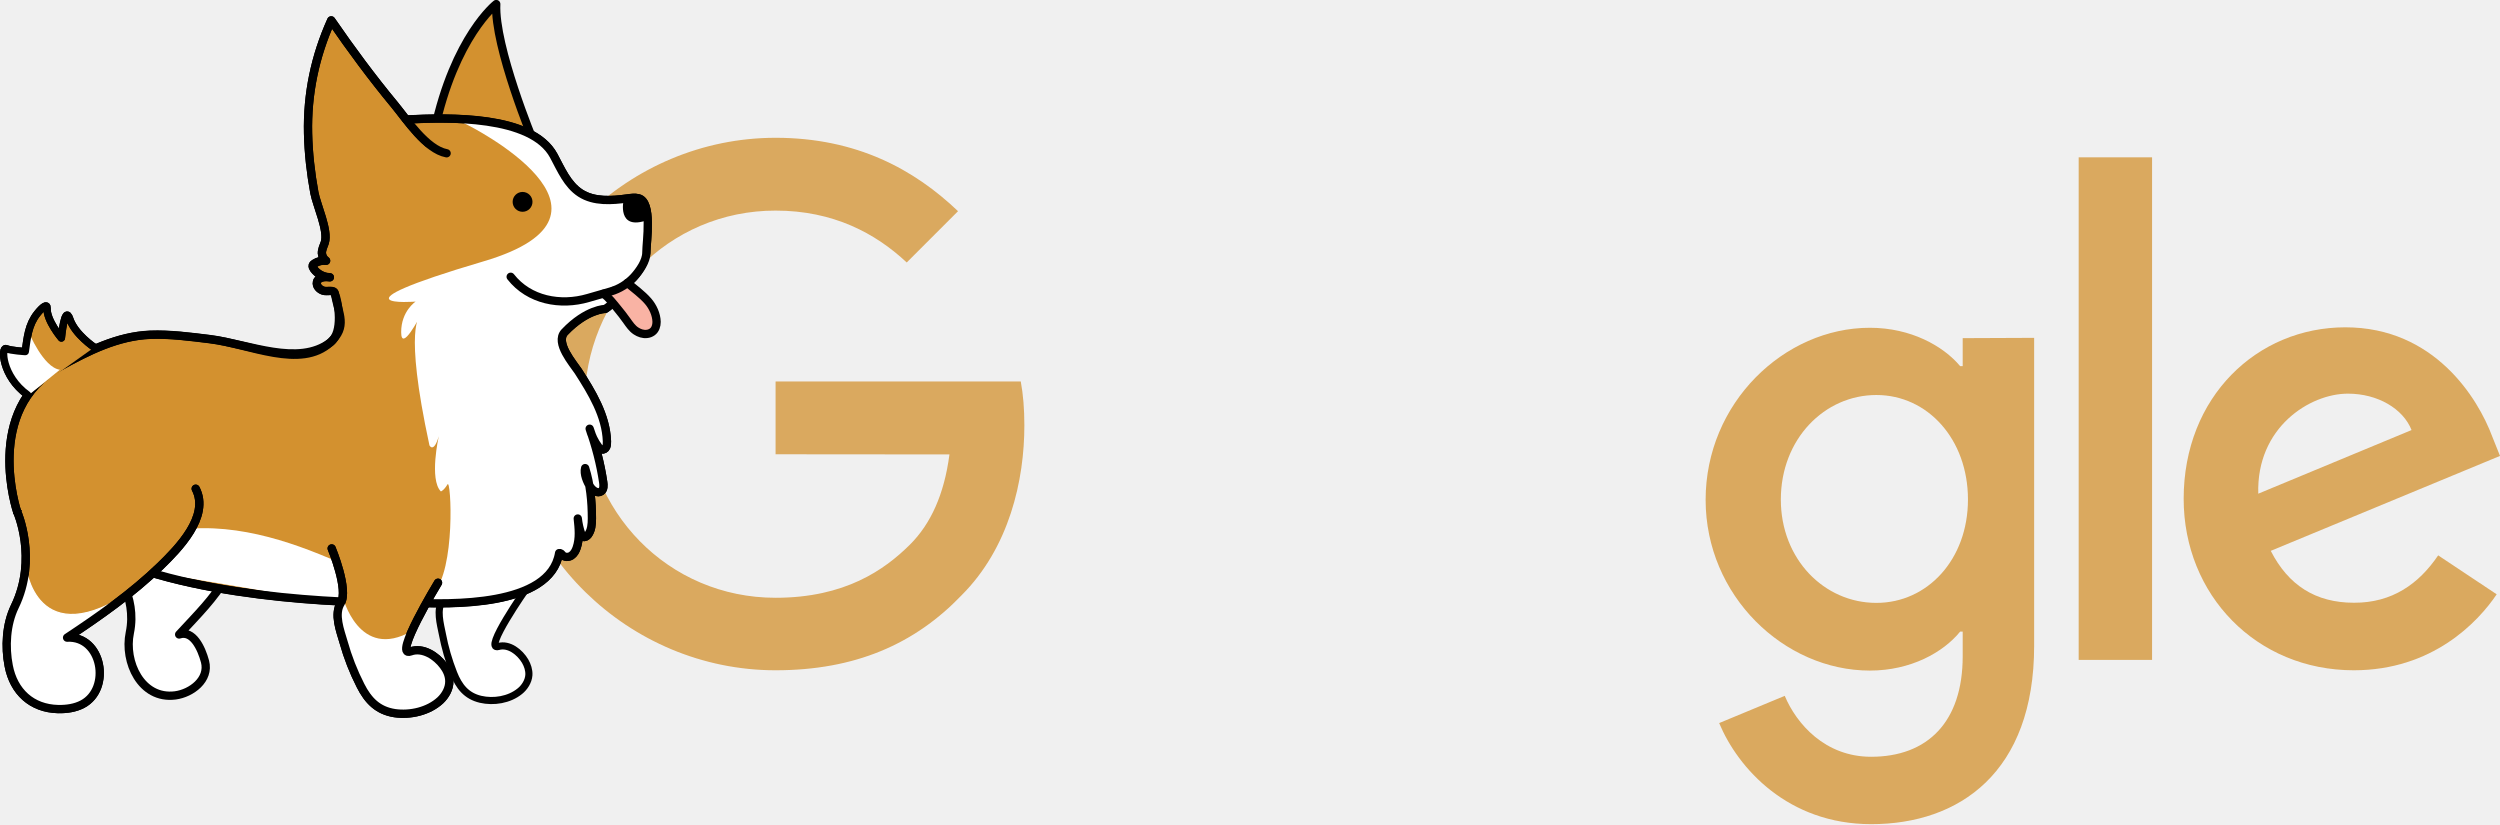
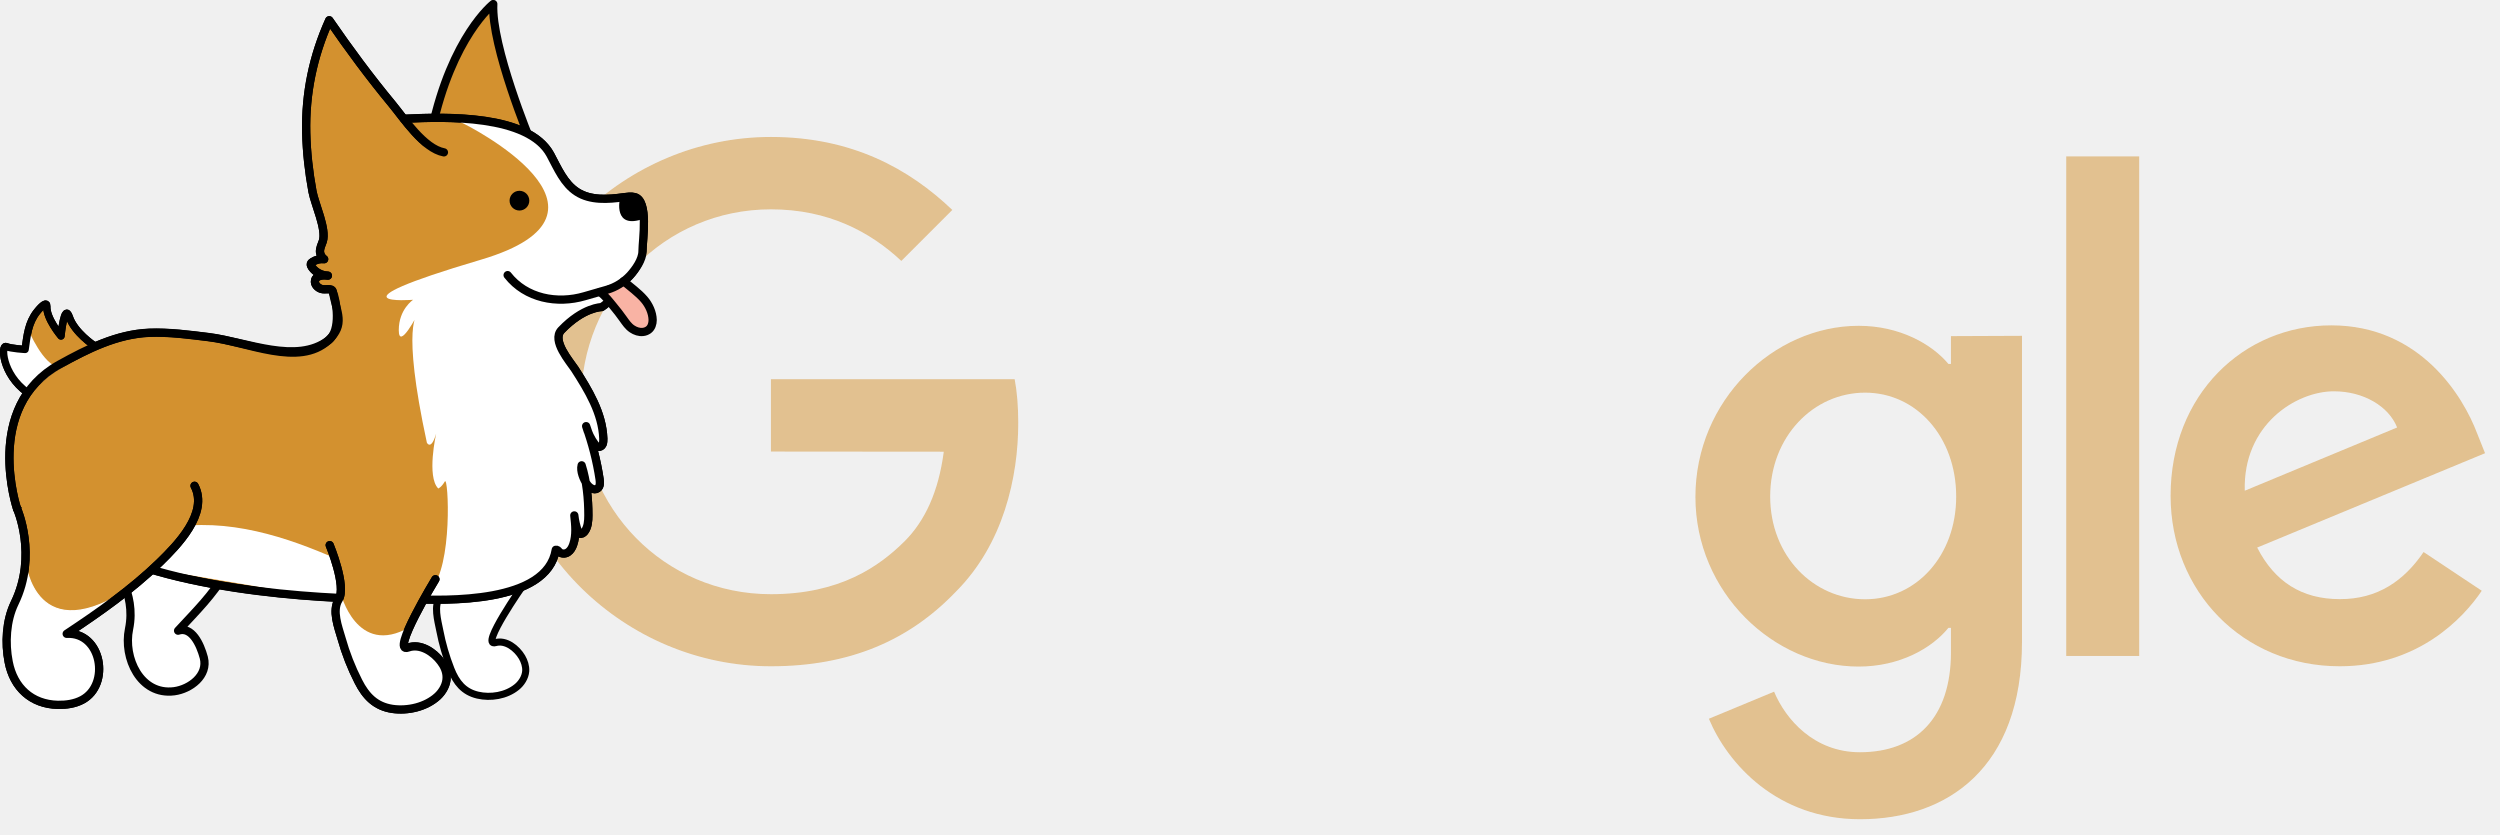
- <svg xmlns="http://www.w3.org/2000/svg" version="1.1" id="Layer_1" x="0px" y="0px" viewBox="0 0 1662 547.8" style="enable-background:new 0 0 1662 547.8;" xml:space="preserve">
+ <svg xmlns="http://www.w3.org/2000/svg" version="1.1" id="Layer_1" x="0px" y="0px" viewBox="0 0 1672 557.8" style="enable-background:new 0 0 1672 557.8;" xml:space="preserve">
  <style type="text/css">
- 	.st0{opacity:0.75;fill:#D3912F;enable-background:new    ;}
+     #google {opacity:0.5;fill:#D3912F;stroke:none;stroke-width:10;stroke-linecap:round;stroke-linejoin:round;stroke-miterlimit:10;enable-background:new;}
+     
+     
	.st1{fill:#FFFFFF;stroke:#000000;stroke-width:5.516;stroke-linecap:round;stroke-linejoin:round;stroke-miterlimit:10;}
	.st2{fill:#FFFFFF;stroke:#000000;stroke-width:4.733;stroke-linecap:round;stroke-linejoin:round;stroke-miterlimit:10;}
	.st3{fill:#D3912F;stroke:#000000;stroke-width:5.516;stroke-linecap:round;stroke-linejoin:round;stroke-miterlimit:10;}
- 	.st4{fill:#FFFFFF;}
- 	.st5{fill:none;stroke:#000000;stroke-width:5.516;stroke-linecap:round;stroke-linejoin:round;stroke-miterlimit:10;}
- 	.st6{fill:#F9B3A4;stroke:#000000;stroke-width:5.516;stroke-linecap:round;stroke-linejoin:round;stroke-miterlimit:10;}
- 	.st7{fill:#FFFFFF;stroke:#FFFFFF;stroke-width:0.788;stroke-linecap:round;stroke-linejoin:round;stroke-miterlimit:10;}
- 	.st8{fill:#D3912F;stroke:#000000;stroke-width:4.91;stroke-linecap:round;stroke-linejoin:round;stroke-miterlimit:10;}
- 	.st9{fill:none;stroke:#000000;stroke-width:4.91;stroke-linecap:round;stroke-linejoin:round;stroke-miterlimit:10;}
+ 	.st4{fill:#D3912F;stroke:#000000;stroke-width:4.91;stroke-linecap:round;stroke-linejoin:round;stroke-miterlimit:10;}
+ 	.st5{fill:#FFFFFF;}
+ 	.st6{fill:none;stroke:#000000;stroke-width:4.91;stroke-linecap:round;stroke-linejoin:round;stroke-miterlimit:10;}
+ 	.st7{fill:none;stroke:#000000;stroke-width:5.516;stroke-linecap:round;stroke-linejoin:round;stroke-miterlimit:10;}
+ 	.st8{fill:#F9B3A4;stroke:#000000;stroke-width:5.516;stroke-linecap:round;stroke-linejoin:round;stroke-miterlimit:10;}
+ 	.st9{fill:#FFFFFF;stroke:#FFFFFF;stroke-width:0.788;stroke-linecap:round;stroke-linejoin:round;stroke-miterlimit:10;}
+     
+     
+     #tail{
+     animation: tailShake .75s infinite;
+     }
+     
+     #tongue{
+     animation: swing .75s infinite;
+     }
+     
+     @keyframes swing {
+   0%, 100% { transform: rotate(-.1deg); }
+   50% { transform: rotate(.5deg); }
+ }
+     
+     @keyframes tailShake {
+   0% {
+     -webkit-transform: translateX(0);
+     transform: translateX(0);
+   }
+ 
+   6.5% {
+     -webkit-transform: translateX(-1px) rotateY(-2deg);
+     transform: translateX(-1px) rotateY(-2deg);
+   }
+ 
+   18.5% {
+     -webkit-transform: translateX(1px) rotateY(2deg);
+     transform: translateX(1px) rotateY(2deg);
+   }
+ 
+   31.5% {
+     -webkit-transform: translateX(-2px) rotateY(-2deg);
+     transform: translateX(-2px) rotateY(-2deg);
+   }
+ 
+   43.5% {
+     -webkit-transform: translateX(2px) rotateY(3deg);
+     transform: translateX(2px) rotateY(3deg);
+   }
+ 
+   50% {
+     -webkit-transform: translateX(0);
+     transform: translateX(0);
+   }
+ }
+ 
+ .tailShake {
+   animation-timing-function: ease-in-out;
+   animation-name: tailShake;
+ }
</style>
-   <path class="st0" d="M1352.3,224.6v204.7c0,84.2-49.7,118.6-108.3,118.6c-55.3,0-88.5-37-101.1-67.2l43.6-18.1  c7.8,18.6,26.8,40.5,57.4,40.5c37.6,0,60.9-23.2,60.9-66.8v-16.4h-1.7c-11.2,13.8-32.8,25.9-60,25.9c-57,0-109.2-49.7-109.2-113.5  c0-64.4,52.2-114.4,109.2-114.4c27.2,0,48.8,12.1,60,25.5h1.7v-18.6L1352.3,224.6L1352.3,224.6z M1308.3,332.1  c0-40.1-26.8-69.5-60.9-69.5c-34.5,0-63.5,29.3-63.5,69.5c0,39.7,28.9,68.7,63.5,68.7C1281.5,400.8,1308.3,371.8,1308.3,332.1z" />
-   <path class="st0" d="M1430.7,104.6v334.1h-48.8V104.6H1430.7z" />
-   <path class="st0" d="M1620.9,369.2l38.9,25.9c-12.5,18.6-42.8,50.5-95,50.5c-64.8,0-113.1-50.1-113.1-114c0-67.8,48.8-114,107.5-114  c59.2,0,88.1,47.1,97.6,72.5l5.2,13l-152.4,63.1c11.7,22.9,29.8,34.5,55.3,34.5C1590.3,400.8,1608,388.2,1620.9,369.2L1620.9,369.2z   M1501.3,328.2l101.9-42.3c-5.6-14.2-22.5-24.2-42.3-24.2C1535.5,261.7,1500,284.2,1501.3,328.2z" />
-   <path class="st0" d="M515.6,302v-48.4h163c1.6,8.4,2.4,18.4,2.4,29.2c0,36.3-9.9,81.2-41.9,113.1c-31.1,32.4-70.8,49.7-123.5,49.7  c-97.6,0-179.6-79.5-179.6-177s82-177,179.6-177c54,0,92.4,21.2,121.3,48.8l-34.1,34.1C582.1,155.1,554,140,515.6,140  c-71.2,0-127,57.4-127,128.7s55.7,128.7,127,128.7c46.2,0,72.5-18.6,89.4-35.4c13.7-13.7,22.7-33.2,26.2-59.9L515.6,302z" />
+   <g id="google">
+     <path id="g2" class="st0" d="M1352.3,224.6v204.7c0,84.2-49.7,118.6-108.3,118.6c-55.3,0-88.5-37-101.1-67.2l43.6-18.1  c7.8,18.6,26.8,40.5,57.4,40.5c37.6,0,60.9-23.2,60.9-66.8v-16.4h-1.7c-11.2,13.8-32.8,25.9-60,25.9c-57,0-109.2-49.7-109.2-113.5  c0-64.4,52.2-114.4,109.2-114.4c27.2,0,48.8,12.1,60,25.5h1.7v-18.6L1352.3,224.6L1352.3,224.6z M1308.3,332.1  c0-40.1-26.8-69.5-60.9-69.5c-34.5,0-63.5,29.3-63.5,69.5c0,39.7,28.9,68.7,63.5,68.7C1281.5,400.8,1308.3,371.8,1308.3,332.1z" />
+     <path id="L" class="st0" d="M1430.7,104.6v334.1h-48.8V104.6H1430.7z" />
+     <path id="E" class="st0" d="M1620.9,369.2l38.9,25.9c-12.5,18.6-42.8,50.5-95,50.5c-64.8,0-113.1-50.1-113.1-114  c0-67.8,48.8-114,107.5-114c59.2,0,88.1,47.1,97.6,72.5l5.2,13l-152.4,63.1c11.7,22.9,29.8,34.5,55.3,34.5  C1590.3,400.8,1608,388.2,1620.9,369.2L1620.9,369.2z M1501.3,328.2l101.9-42.3c-5.6-14.2-22.5-24.2-42.3-24.2  C1535.5,261.7,1500,284.2,1501.3,328.2z" />
+     <path id="G" class="st0" d="M515.6,302v-48.4h163c1.6,8.4,2.4,18.4,2.4,29.2c0,36.3-9.9,81.2-41.9,113.1  c-31.1,32.4-70.8,49.7-123.5,49.7c-97.6,0-179.6-79.5-179.6-177s82-177,179.6-177c54,0,92.4,21.2,121.3,48.8l-34.1,34.1  C582.1,155.1,554,140,515.6,140c-71.2,0-127,57.4-127,128.7s55.7,128.7,127,128.7c46.2,0,72.5-18.6,89.4-35.4  c13.7-13.7,22.7-33.2,26.2-59.9L515.6,302z" />
+   </g>
  <path class="st1" d="M75.3,377.4c0,0,16.1,18.5,11,43.3c-4,19.2,7.5,44.5,30.2,41.6c10.7-1.4,22.9-10.5,19.8-22.5  c-2.4-9-8.1-21.1-17.2-18c13-14.1,22.3-23,32.3-39.2c6.4-10.2,17.7-29.2,7.2-39.8" />
  <path class="st2" d="M291.7,366.9c0,0,7.8,24.8,2.6,32.1c-4.4,6.1-1.5,15.9-0.2,22.6c1.7,8.9,4.2,17.5,7.5,25.9  c3.5,8.9,8.5,15.2,17.9,17.4c8.6,2,19,0.4,26.1-5.4c3-2.4,5.7-6.4,6-10.7c0.2-3.3-0.9-6.5-2.5-9.3c-3.5-5.9-10.7-11.7-17.8-9.7  c-10.5,3,18.6-38.5,18.6-38.5" />
  <path class="st3" d="M407.4,189.9c0,0,5.8,8.5-5,15.4c0,0-12.3,0-27,15.4c-6.6,7,5.7,21,9,26c9,14,18.5,29.5,19.1,46.6  c0,1.3,0,2.6-0.5,3.8s-1.9,2-3.1,1.7c-0.9-0.2-1.5-1-2-1.7c-2.7-3.6-4.7-7.8-5.9-12.2c4.1,11.5,7.2,23.4,9,35.5  c0.3,2.2,0.5,4.9-1.4,6.2c-2.3,1.6-5.4-0.5-7-2.8c-2.4-3.5-4.6-9-3.6-12.7c3.4,10.7,4.5,22.4,4.5,33.5c0,3.8-0.3,7.9-2.6,10.9  c-0.8,1-2.2,1.9-3.3,1.3c-0.6-0.4-0.9-1-1.1-1.7c-1.2-3.4-2-6.9-2.4-10.5c0.7,6.5,1.4,13.2-0.7,19.4c-0.7,2.1-1.8,4.1-3.6,5.3  c-1.8,1.2-4.5,1.2-6-0.5c-0.7-0.8-1.1-1.4-2.1-1.2c-5.9,36.1-73.6,34-97.8,33c0,0-100.1,2.9-176.2-20.8  c-76.1-23.8-86.3-39.6-86.3-39.6s-23-68.1,28.5-96.6c18.6-10.3,38.3-20.2,59.9-21.1c13.3-0.5,26.6,1.3,39.7,2.9  c26.4,3.3,60.5,20.4,80.1,2.2c11.5-10.7,5.7-18.1,2.9-32.8c-0.5-2.5-5.1-0.8-7.6-1.6s-4.8-3.1-4.2-5.7c0.7-3.3,5.3-3.7,8.6-3.2  c-4.2-0.1-8.3-2.2-10.7-5.6c-0.5-0.7-0.9-1.5-0.7-2.3c0.2-0.6,0.7-1,1.2-1.3c2.3-1.5,5-2.1,7.7-1.8c-1.6-1.1-2.6-2.9-2.8-4.9  c-0.1-2.5,1.1-4.8,1.9-7.1c2.6-8.1-5.3-24.7-6.9-33.2c-2.4-13-3.9-26.2-4.2-39.4c-0.6-26.3,4.6-51.2,15.4-75.2  c13.2,19.2,27.1,38,42,56c8,9.7,21.2,29.8,34.7,32.3" />
  <path class="st3" d="M354.8,94.3c0,0-26.3-63.3-24.9-91.6c0,0-27.7,21.5-41.1,84.2" />
+   <g id="tail">
+     <path class="st4" d="M62.7,230.9c0,0-12.9-8.6-16.3-18.8s-5.6,12.6-5.6,12.6s-9.9-11.6-9.5-19.9c0.1-3.1-3-0.8-6.5,3.6   c-6,7.5-6.7,16.1-8,25.3c0,0-9.3-0.5-12.7-1.9S1,250,18.3,262.5" />
+     <path class="st5" d="M19.1,220.8c0,0,9.7,23.5,20.7,25l-20.7,16.8L5.9,248.1l-3.4-13.8l14.4-0.6l-0.9-9.6" />
+     <path class="st6" d="M62.7,230.9c0,0-12.9-8.6-16.3-18.8s-5.6,12.6-5.6,12.6s-9.9-11.6-9.5-19.9c0.1-3.1-3-0.8-6.5,3.6   c-6,7.5-6.7,16.1-8,25.3c0,0-9.3-0.5-12.7-1.9S1,250,18.3,262.5" />
+   </g>
  <path class="st3" d="M271.9,79.4c27-1.3,81.6-2.9,96.2,24.1c4.9,9.1,9.1,19.3,17.8,24.9c9,5.8,20.7,5,31.3,3.5  c2.4-0.3,4.9-0.7,7.2-0.1c9.6,2.3,5.3,28.8,5.3,36.1c0,0-3.9,23.5-29.7,27.4c0,0-38.2,17.4-60.6-11.2" />
-   <path class="st4" d="M310.9,83.1c0,0,117.9,58.9,10.7,90.6s-45.3,26.8-45.3,26.8s-9.6,6.3-9.6,20.3s12.7-10.8,12.7-10.8  s-11.3,5.5,6.1,86.1c0,0,2.8,5.5,6.2-6.1c0,0-6.5,28.8,1.4,36.7c0,0,2-0.6,4.4-4.7s5.5,57.3-9.5,72.2  c-14.9,14.9-95.4-56.2-175.9-40.9s-80.5,15.3-80.5,15.3l58.3,9.8L223.6,401c0,0,121.4,1.3,126.1-9.6l10.6-5.5l8.5-8.5l3-9.9l6.5,2.8  l5.6-3.5l0.2-22.4l3.5,12.2l5.8-4.7v-12.8L389,311l3.4,11l3.2,4.6l4-0.1l1.9-8.7l-8.1-28.5l6.4,9.5l3.1-1.7V284l-16.6-33.5l-12-20.4  l-1.1-7c-0.1-0.9,4.5-4.5,5.2-5.2c1.8-1.7,3.9-3.1,5.9-4.4c4.5-2.9,9.4-5.4,14.4-7.3c1.7-0.7,3.4-1.3,5-2.2c3.8-2.5,4.3-6.9,6-11.4  l9.1-4c0,0,19.9-10.9,8-55.3l-12.3-0.4H404l-18-4.5l-7.7-5l-3.9-8.8l-7.4-13l-8.5-7.8l-23.3-10.2L312,79.2h-9.2" />
+   <path class="st5" d="M310.9,83.1c0,0,117.9,58.9,10.7,90.6s-45.3,26.8-45.3,26.8s-9.6,6.3-9.6,20.3s12.7-10.8,12.7-10.8  s-11.3,5.5,6.1,86.1c0,0,2.8,5.5,6.2-6.1c0,0-6.5,28.8,1.4,36.7c0,0,2-0.6,4.4-4.7s5.5,57.3-9.5,72.2  c-14.9,14.9-95.4-56.2-175.9-40.9s-80.5,15.3-80.5,15.3l58.3,9.8L223.6,401c0,0,121.4,1.3,126.1-9.6l10.6-5.5l8.5-8.5l3-9.9l6.5,2.8  l5.6-3.5l0.2-22.4l3.5,12.2l5.8-4.7v-12.8L389,311l3.4,11l3.2,4.6l4-0.1l1.9-8.7l-8.1-28.5l6.4,9.5l3.1-1.7V284l-16.6-33.5l-12-20.4  l-1.1-7c-0.1-0.9,4.5-4.5,5.2-5.2c1.8-1.7,3.9-3.1,5.9-4.4c4.5-2.9,9.4-5.4,14.4-7.3c1.7-0.7,3.4-1.3,5-2.2c3.8-2.5,4.3-6.9,6-11.4  l9.1-4c0,0,19.9-10.9,8-55.3l-12.3-0.4H404l-18-4.5l-7.7-5l-3.9-8.8l-7.4-13l-8.5-7.8l-23.3-10.2L312,79.2h-9.2" />
  <circle cx="347.4" cy="134.2" r="6.6" />
  <path d="M414.6,132.9c0,0-4.9,21,16.1,13.3l-5.3-14.1l-7.1-0.3" />
-   <path class="st5" d="M407.9,193.3c0,0,5.3,5.1-5.5,12.1c0,0-12.3,0-27,15.4c-6.6,7,5.7,21,9,26c9,14,18.5,29.5,19.1,46.6  c0,1.3,0,2.6-0.5,3.8s-1.9,2-3.1,1.7c-0.9-0.2-1.5-1-2-1.7c-2.7-3.6-4.7-7.8-5.9-12.2c4.1,11.5,7.2,23.4,9,35.5  c0.3,2.2,0.5,4.9-1.4,6.2c-2.3,1.6-5.4-0.5-7-2.8c-2.4-3.5-4.6-9-3.6-12.7c3.4,10.7,4.5,22.4,4.5,33.5c0,3.8-0.3,7.9-2.6,10.9  c-0.8,1-2.2,1.9-3.3,1.3c-0.6-0.4-0.9-1-1.1-1.7c-1.2-3.4-2-6.9-2.4-10.5c0.7,6.5,1.4,13.2-0.7,19.4c-0.7,2.1-1.8,4.1-3.6,5.3  c-1.8,1.2-4.5,1.2-6-0.5c-0.7-0.8-1.1-1.4-2.1-1.2c-5.9,36.1-73.6,34-97.8,33c0,0-100.1,2.9-176.2-20.8  c-76.1-23.8-86.3-39.6-86.3-39.6s-23-68.1,28.5-96.6c18.6-10.3,38.3-20.2,59.9-21.1c13.3-0.5,26.6,1.3,39.7,2.9  c26.4,3.3,58.6,18.2,80.1,2.2c8.9-6.7,5.4-26.9,2.9-32.8c-1-2.4-5.1-0.8-7.6-1.6s-4.8-3.1-4.2-5.7c0.7-3.3,5.3-3.7,8.6-3.2  c-4.2-0.1-8.3-2.2-10.7-5.6c-0.5-0.7-0.9-1.5-0.7-2.3c0.2-0.6,0.7-1,1.2-1.3c2.3-1.5,5-2.1,7.7-1.8c-1.6-1.1-2.6-2.9-2.8-4.9  c-0.1-2.5,1.1-4.8,1.9-7.1c2.6-8.1-5.3-24.7-6.9-33.2c-2.4-13-3.9-26.2-4.2-39.4c-0.6-26.3,4.6-51.2,15.4-75.2  c13.2,19.2,27.1,38,42,56c8,9.7,21.2,29.8,34.7,32.3" />
-   <path class="st6" d="M401.3,195.3c3.6,2.7,6.2,6.2,9,9.6c2.2,2.7,4.4,5.4,6.4,8.3c1.8,2.5,3.5,5.1,6.1,6.8c2.1,1.4,4.7,2.3,7.2,2  c1.3-0.1,2.6-0.6,3.7-1.4c2-1.5,2.8-4.1,2.8-6.6c-0.1-5-2.5-10.1-5.7-13.8c-4-4.6-9.1-8.2-13.7-12.1" />
-   <path class="st5" d="M270.1,79.4c27-1.3,83.4-3,98,24.1c4.9,9.1,9.1,19.3,17.8,24.9c9,5.8,20.7,5,31.3,3.5c2.4-0.3,4.9-0.7,7.2-0.1  c9.6,2.3,5.3,28.8,5.3,36.1c0,5.8-4.6,12.2-8.3,16.3c-4.2,4.5-9.6,7.9-15.5,9.6c-5,1.4-10,2.9-14.9,4.3  c-18.4,5.4-39.3,1.5-51.5-14.1" />
+   <path class="st7" d="M407.9,193.3c0,0,5.3,5.1-5.5,12.1c0,0-12.3,0-27,15.4c-6.6,7,5.7,21,9,26c9,14,18.5,29.5,19.1,46.6  c0,1.3,0,2.6-0.5,3.8s-1.9,2-3.1,1.7c-0.9-0.2-1.5-1-2-1.7c-2.7-3.6-4.7-7.8-5.9-12.2c4.1,11.5,7.2,23.4,9,35.5  c0.3,2.2,0.5,4.9-1.4,6.2c-2.3,1.6-5.4-0.5-7-2.8c-2.4-3.5-4.6-9-3.6-12.7c3.4,10.7,4.5,22.4,4.5,33.5c0,3.8-0.3,7.9-2.6,10.9  c-0.8,1-2.2,1.9-3.3,1.3c-0.6-0.4-0.9-1-1.1-1.7c-1.2-3.4-2-6.9-2.4-10.5c0.7,6.5,1.4,13.2-0.7,19.4c-0.7,2.1-1.8,4.1-3.6,5.3  c-1.8,1.2-4.5,1.2-6-0.5c-0.7-0.8-1.1-1.4-2.1-1.2c-5.9,36.1-73.6,34-97.8,33c0,0-100.1,2.9-176.2-20.8  c-76.1-23.8-86.3-39.6-86.3-39.6s-23-68.1,28.5-96.6c18.6-10.3,38.3-20.2,59.9-21.1c13.3-0.5,26.6,1.3,39.7,2.9  c26.4,3.3,58.6,18.2,80.1,2.2c8.9-6.7,5.4-26.9,2.9-32.8c-1-2.4-5.1-0.8-7.6-1.6s-4.8-3.1-4.2-5.7c0.7-3.3,5.3-3.7,8.6-3.2  c-4.2-0.1-8.3-2.2-10.7-5.6c-0.5-0.7-0.9-1.5-0.7-2.3c0.2-0.6,0.7-1,1.2-1.3c2.3-1.5,5-2.1,7.7-1.8c-1.6-1.1-2.6-2.9-2.8-4.9  c-0.1-2.5,1.1-4.8,1.9-7.1c2.6-8.1-5.3-24.7-6.9-33.2c-2.4-13-3.9-26.2-4.2-39.4c-0.6-26.3,4.6-51.2,15.4-75.2  c13.2,19.2,27.1,38,42,56c8,9.7,21.2,29.8,34.7,32.3" />
+   <g id="tongue">
+     <path class="st8" d="M401.3,195.3c3.6,2.7,6.2,6.2,9,9.6c2.2,2.7,4.4,5.4,6.4,8.3c1.8,2.5,3.5,5.1,6.1,6.8c2.1,1.4,4.7,2.3,7.2,2   c1.3-0.1,2.6-0.6,3.7-1.4c2-1.5,2.8-4.1,2.8-6.6c-0.1-5-2.5-10.1-5.7-13.8c-4-4.6-9.1-8.2-13.7-12.1" />
+   </g>
+   <path class="st7" d="M270.1,79.4c27-1.3,83.4-3,98,24.1c4.9,9.1,9.1,19.3,17.8,24.9c9,5.8,20.7,5,31.3,3.5c2.4-0.3,4.9-0.7,7.2-0.1  c9.6,2.3,5.3,28.8,5.3,36.1c0,5.8-4.6,12.2-8.3,16.3c-4.2,4.5-9.6,7.9-15.5,9.6c-5,1.4-10,2.9-14.9,4.3  c-18.4,5.4-39.3,1.5-51.5-14.1" />
  <path class="st3" d="M11.4,340.1c0,0,13.9,31.3-1.6,63.2c-5.7,11.8-6.5,26.7-4,39.4C9.1,459.8,21,471,38.7,471.4  c5.6,0.1,11.3-0.7,16.2-3.3c19.2-10.2,13.1-45.5-10.3-44.2c21.6-14.3,43.3-29.5,62-47.6c11.8-11.5,33.1-33,23.5-51.4" />
-   <path class="st7" d="M17,376.2c0,0,6.4,60.8,72.3,15.6l-43.5,32.1l9.5,2.3l9.4,11.4c0,0,9.5,36.6-28.6,33.8S4.5,423.9,4.5,423.9" />
-   <path class="st5" d="M11.4,340.1c0,0,13.9,31.3-1.6,63.2c-5.7,11.8-6.5,26.7-4,39.4C9.1,459.8,21,471,38.7,471.4  c5.6,0.1,11.3-0.7,16.2-3.3c19.2-10.2,13.1-45.5-10.3-44.2c21.6-14.3,43.3-29.5,62-47.6c11.8-11.5,33.1-33,23.5-51.4" />
+   <path class="st9" d="M17,376.2c0,0,6.4,60.8,72.3,15.6l-43.5,32.1l9.5,2.3l9.4,11.4c0,0,9.5,36.6-28.6,33.8S4.5,423.9,4.5,423.9" />
+   <path class="st7" d="M11.4,340.1c0,0,13.9,31.3-1.6,63.2c-5.7,11.8-6.5,26.7-4,39.4C9.1,459.8,21,471,38.7,471.4  c5.6,0.1,11.3-0.7,16.2-3.3c19.2-10.2,13.1-45.5-10.3-44.2c21.6-14.3,43.3-29.5,62-47.6c11.8-11.5,33.1-33,23.5-51.4" />
  <path class="st3" d="M220.5,364.6c0,0,11.5,27.6,6,36.4c-4.6,7.4-0.3,18.3,1.9,25.9c2.8,10,6.6,19.7,11.3,28.9  c5,9.9,11.5,16.6,22.7,18.3c10.4,1.5,22.5-1.3,30.3-8.5c3.3-3.1,6.1-7.8,6-12.7c0-3.8-1.6-7.4-3.9-10.4c-4.7-6.4-13.7-12.4-21.9-9.4  c-12.1,4.4,18.3-45.7,18.3-45.7" />
-   <path class="st4" d="M227.8,396.6c0,0,10.6,43.2,46,22.9l-3.6,10.5l0.9,3.1l8.2-0.8l12.4,4.5c0,0,26.8,33.5-23.9,37.6l-13.2-2.7  L237.8,452l-13.2-32.5v-16.9" />
-   <path class="st5" d="M220.5,364.6c0,0,11.5,27.6,6,36.4c-4.6,7.4-0.3,18.3,1.9,25.9c2.8,10,6.6,19.7,11.3,28.9  c5,9.9,11.5,16.6,22.7,18.3c10.4,1.5,22.5-1.3,30.3-8.5c3.3-3.1,6.1-7.8,6-12.7c0-3.8-1.6-7.4-3.9-10.4c-4.7-6.4-13.7-12.4-21.9-9.4  c-12.1,4.4,18.3-45.7,18.3-45.7" />
-   <path class="st8" d="M62.7,230.9c0,0-12.9-8.6-16.3-18.8s-5.6,12.6-5.6,12.6s-9.9-11.6-9.5-19.9c0.1-3.1-3-0.8-6.5,3.6  c-6,7.5-6.7,16.1-8,25.3c0,0-9.3-0.5-12.7-1.9S1,250,18.3,262.5" />
-   <path class="st4" d="M19.1,220.8c0,0,9.7,23.5,20.7,25l-20.7,16.8L5.9,248.1l-3.4-13.8l14.4-0.6l-0.9-9.6" />
-   <path class="st9" d="M62.7,230.9c0,0-12.9-8.6-16.3-18.8s-5.6,12.6-5.6,12.6s-9.9-11.6-9.5-19.9c0.1-3.1-3-0.8-6.5,3.6  c-6,7.5-6.7,16.1-8,25.3c0,0-9.3-0.5-12.7-1.9S1,250,18.3,262.5" />
+   <path class="st5" d="M227.8,396.6c0,0,10.6,43.2,46,22.9l-3.6,10.5l0.9,3.1l8.2-0.8l12.4,4.5c0,0,26.8,33.5-23.9,37.6l-13.2-2.7  L237.8,452l-13.2-32.5v-16.9" />
+   <path class="st7" d="M220.5,364.6c0,0,11.5,27.6,6,36.4c-4.6,7.4-0.3,18.3,1.9,25.9c2.8,10,6.6,19.7,11.3,28.9  c5,9.9,11.5,16.6,22.7,18.3c10.4,1.5,22.5-1.3,30.3-8.5c3.3-3.1,6.1-7.8,6-12.7c0-3.8-1.6-7.4-3.9-10.4c-4.7-6.4-13.7-12.4-21.9-9.4  c-12.1,4.4,18.3-45.7,18.3-45.7" />
</svg>
